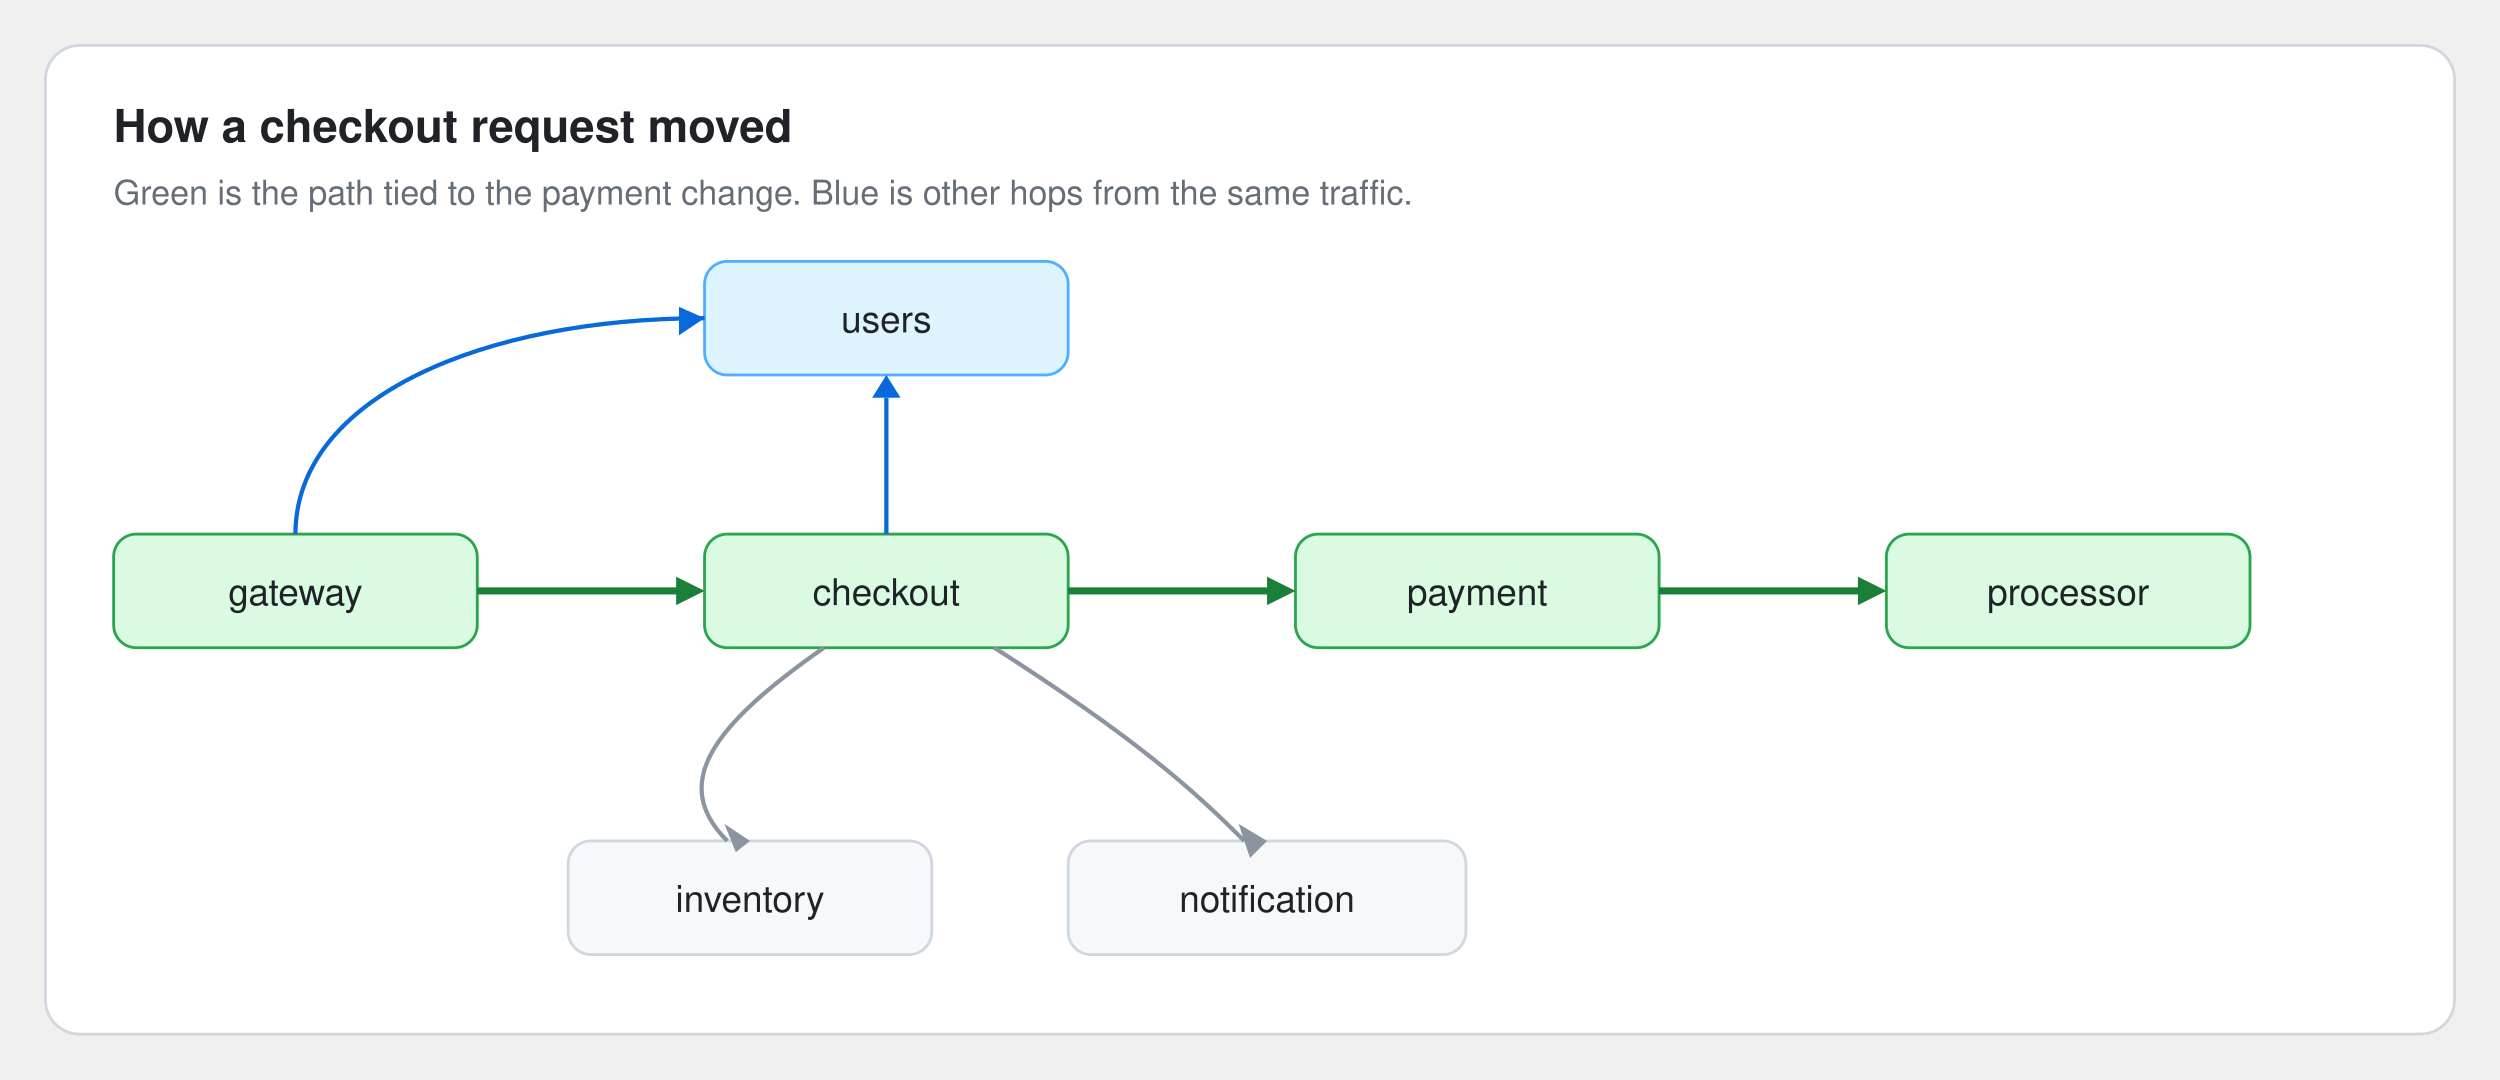
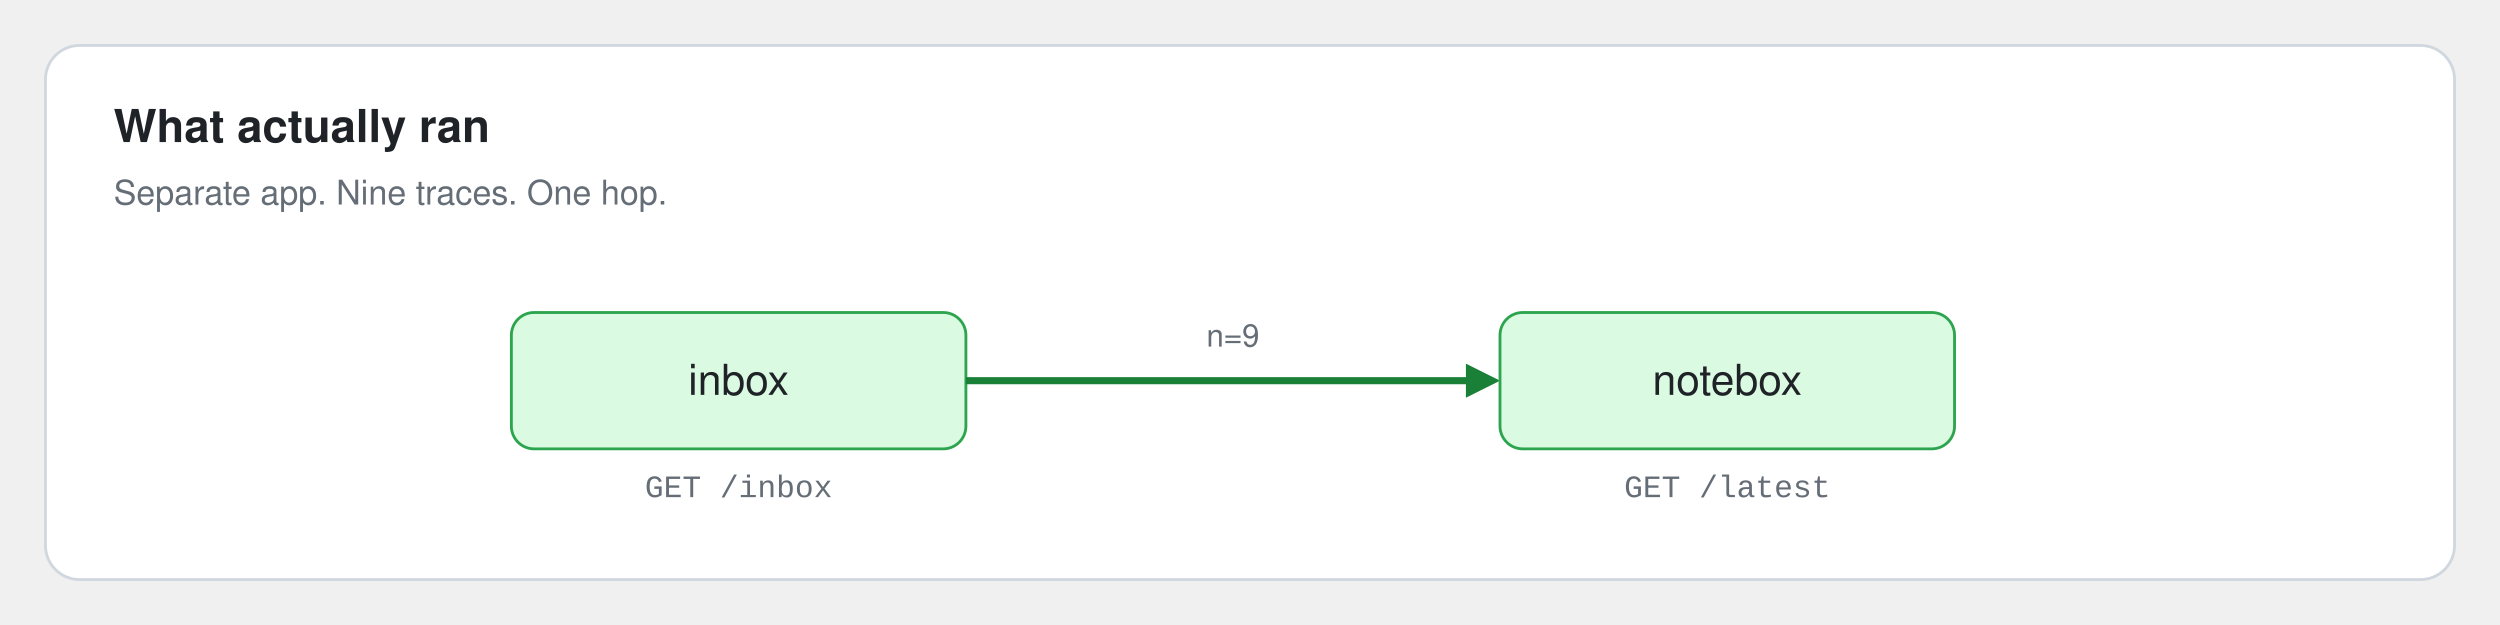
- <svg xmlns="http://www.w3.org/2000/svg" viewBox="0 0 880 380" role="img" aria-labelledby="title desc">
-   <rect x="16" y="16" width="848" height="348" rx="12" fill="#ffffff" stroke="#d0d7de" />
-   <text x="40" y="50" fill="#1f2328" font-family="-apple-system, BlinkMacSystemFont, Segoe UI, Helvetica, Arial, sans-serif" font-size="16" font-weight="600">How a checkout request moved</text>
-   <text x="40" y="72" fill="#656d76" font-family="-apple-system, BlinkMacSystemFont, Segoe UI, Helvetica, Arial, sans-serif" font-size="12">Green is the path tied to the payment change. Blue is other hops from the same traffic.</text>
-   <rect x="248" y="92" width="128" height="40" rx="8" fill="#ddf4ff" stroke="#54aeff" />
-   <text x="312" y="117" text-anchor="middle" fill="#1f2328" font-family="-apple-system, BlinkMacSystemFont, Segoe UI, Helvetica, Arial, sans-serif" font-size="13">users</text>
-   <rect x="40" y="188" width="128" height="40" rx="8" fill="#dafbe1" stroke="#2da44e" />
-   <text x="104" y="213" text-anchor="middle" fill="#1f2328" font-family="-apple-system, BlinkMacSystemFont, Segoe UI, Helvetica, Arial, sans-serif" font-size="13">gateway</text>
-   <rect x="248" y="188" width="128" height="40" rx="8" fill="#dafbe1" stroke="#2da44e" />
-   <text x="312" y="213" text-anchor="middle" fill="#1f2328" font-family="-apple-system, BlinkMacSystemFont, Segoe UI, Helvetica, Arial, sans-serif" font-size="13">checkout</text>
-   <rect x="456" y="188" width="128" height="40" rx="8" fill="#dafbe1" stroke="#2da44e" />
-   <text x="520" y="213" text-anchor="middle" fill="#1f2328" font-family="-apple-system, BlinkMacSystemFont, Segoe UI, Helvetica, Arial, sans-serif" font-size="13">payment</text>
-   <rect x="664" y="188" width="128" height="40" rx="8" fill="#dafbe1" stroke="#2da44e" />
-   <text x="728" y="213" text-anchor="middle" fill="#1f2328" font-family="-apple-system, BlinkMacSystemFont, Segoe UI, Helvetica, Arial, sans-serif" font-size="13">processor</text>
-   <rect x="200" y="296" width="128" height="40" rx="8" fill="#f6f8fa" stroke="#d0d7de" />
-   <text x="264" y="321" text-anchor="middle" fill="#1f2328" font-family="-apple-system, BlinkMacSystemFont, Segoe UI, Helvetica, Arial, sans-serif" font-size="13">inventory</text>
-   <rect x="376" y="296" width="140" height="40" rx="8" fill="#f6f8fa" stroke="#d0d7de" />
-   <text x="446" y="321" text-anchor="middle" fill="#1f2328" font-family="-apple-system, BlinkMacSystemFont, Segoe UI, Helvetica, Arial, sans-serif" font-size="13">notification</text>
-   <line x1="168" y1="208" x2="240" y2="208" stroke="#1a7f37" stroke-width="2.5" />
-   <polygon points="248,208 238,203 238,213" fill="#1a7f37" />
-   <line x1="376" y1="208" x2="448" y2="208" stroke="#1a7f37" stroke-width="2.5" />
-   <polygon points="456,208 446,203 446,213" fill="#1a7f37" />
-   <line x1="584" y1="208" x2="656" y2="208" stroke="#1a7f37" stroke-width="2.5" />
-   <polygon points="664,208 654,203 654,213" fill="#1a7f37" />
-   <path d="M104,188 C104,140 170,112 248,112" fill="none" stroke="#0969da" stroke-width="1.5" />
-   <polygon points="248,112 239,108 239,118" fill="#0969da" />
-   <line x1="312" y1="188" x2="312" y2="140" stroke="#0969da" stroke-width="1.5" />
-   <polygon points="312,132 307,140 317,140" fill="#0969da" />
-   <path d="M290,228 C250,256 236,276 256,296" fill="none" stroke="#8c959f" stroke-width="1.5" />
-   <polygon points="264,296 255,290 259,300" fill="#8c959f" />
-   <path d="M350,228 C400,260 420,278 438,296" fill="none" stroke="#8c959f" stroke-width="1.5" />
-   <polygon points="446,296 436,290 440,302" fill="#8c959f" />
+ <svg xmlns="http://www.w3.org/2000/svg" viewBox="0 0 880 220" role="img" aria-labelledby="title desc">
+   <rect x="16" y="16" width="848" height="188" rx="12" fill="#ffffff" stroke="#d0d7de" />
+   <text x="40" y="50" fill="#1f2328" font-family="-apple-system, BlinkMacSystemFont, Segoe UI, Helvetica, Arial, sans-serif" font-size="16" font-weight="600">What actually ran</text>
+   <text x="40" y="72" fill="#656d76" font-family="-apple-system, BlinkMacSystemFont, Segoe UI, Helvetica, Arial, sans-serif" font-size="12">Separate app. Nine traces. One hop.</text>
+   <rect x="180" y="110" width="160" height="48" rx="8" fill="#dafbe1" stroke="#2da44e" />
+   <text x="260" y="139" text-anchor="middle" fill="#1f2328" font-family="-apple-system, BlinkMacSystemFont, Segoe UI, Helvetica, Arial, sans-serif" font-size="15">inbox</text>
+   <text x="260" y="175" text-anchor="middle" fill="#656d76" font-family="Menlo, Monaco, Consolas, Liberation Mono, Courier New, monospace" font-size="11">GET /inbox</text>
+   <line x1="340" y1="134" x2="518" y2="134" stroke="#1a7f37" stroke-width="2.5" />
+   <polygon points="528,134 516,128 516,140" fill="#1a7f37" />
+   <text x="434" y="122" text-anchor="middle" fill="#656d76" font-family="-apple-system, BlinkMacSystemFont, Segoe UI, Helvetica, Arial, sans-serif" font-size="11">n=9</text>
+   <rect x="528" y="110" width="160" height="48" rx="8" fill="#dafbe1" stroke="#2da44e" />
+   <text x="608" y="139" text-anchor="middle" fill="#1f2328" font-family="-apple-system, BlinkMacSystemFont, Segoe UI, Helvetica, Arial, sans-serif" font-size="15">notebox</text>
+   <text x="608" y="175" text-anchor="middle" fill="#656d76" font-family="Menlo, Monaco, Consolas, Liberation Mono, Courier New, monospace" font-size="11">GET /latest</text>
</svg>
